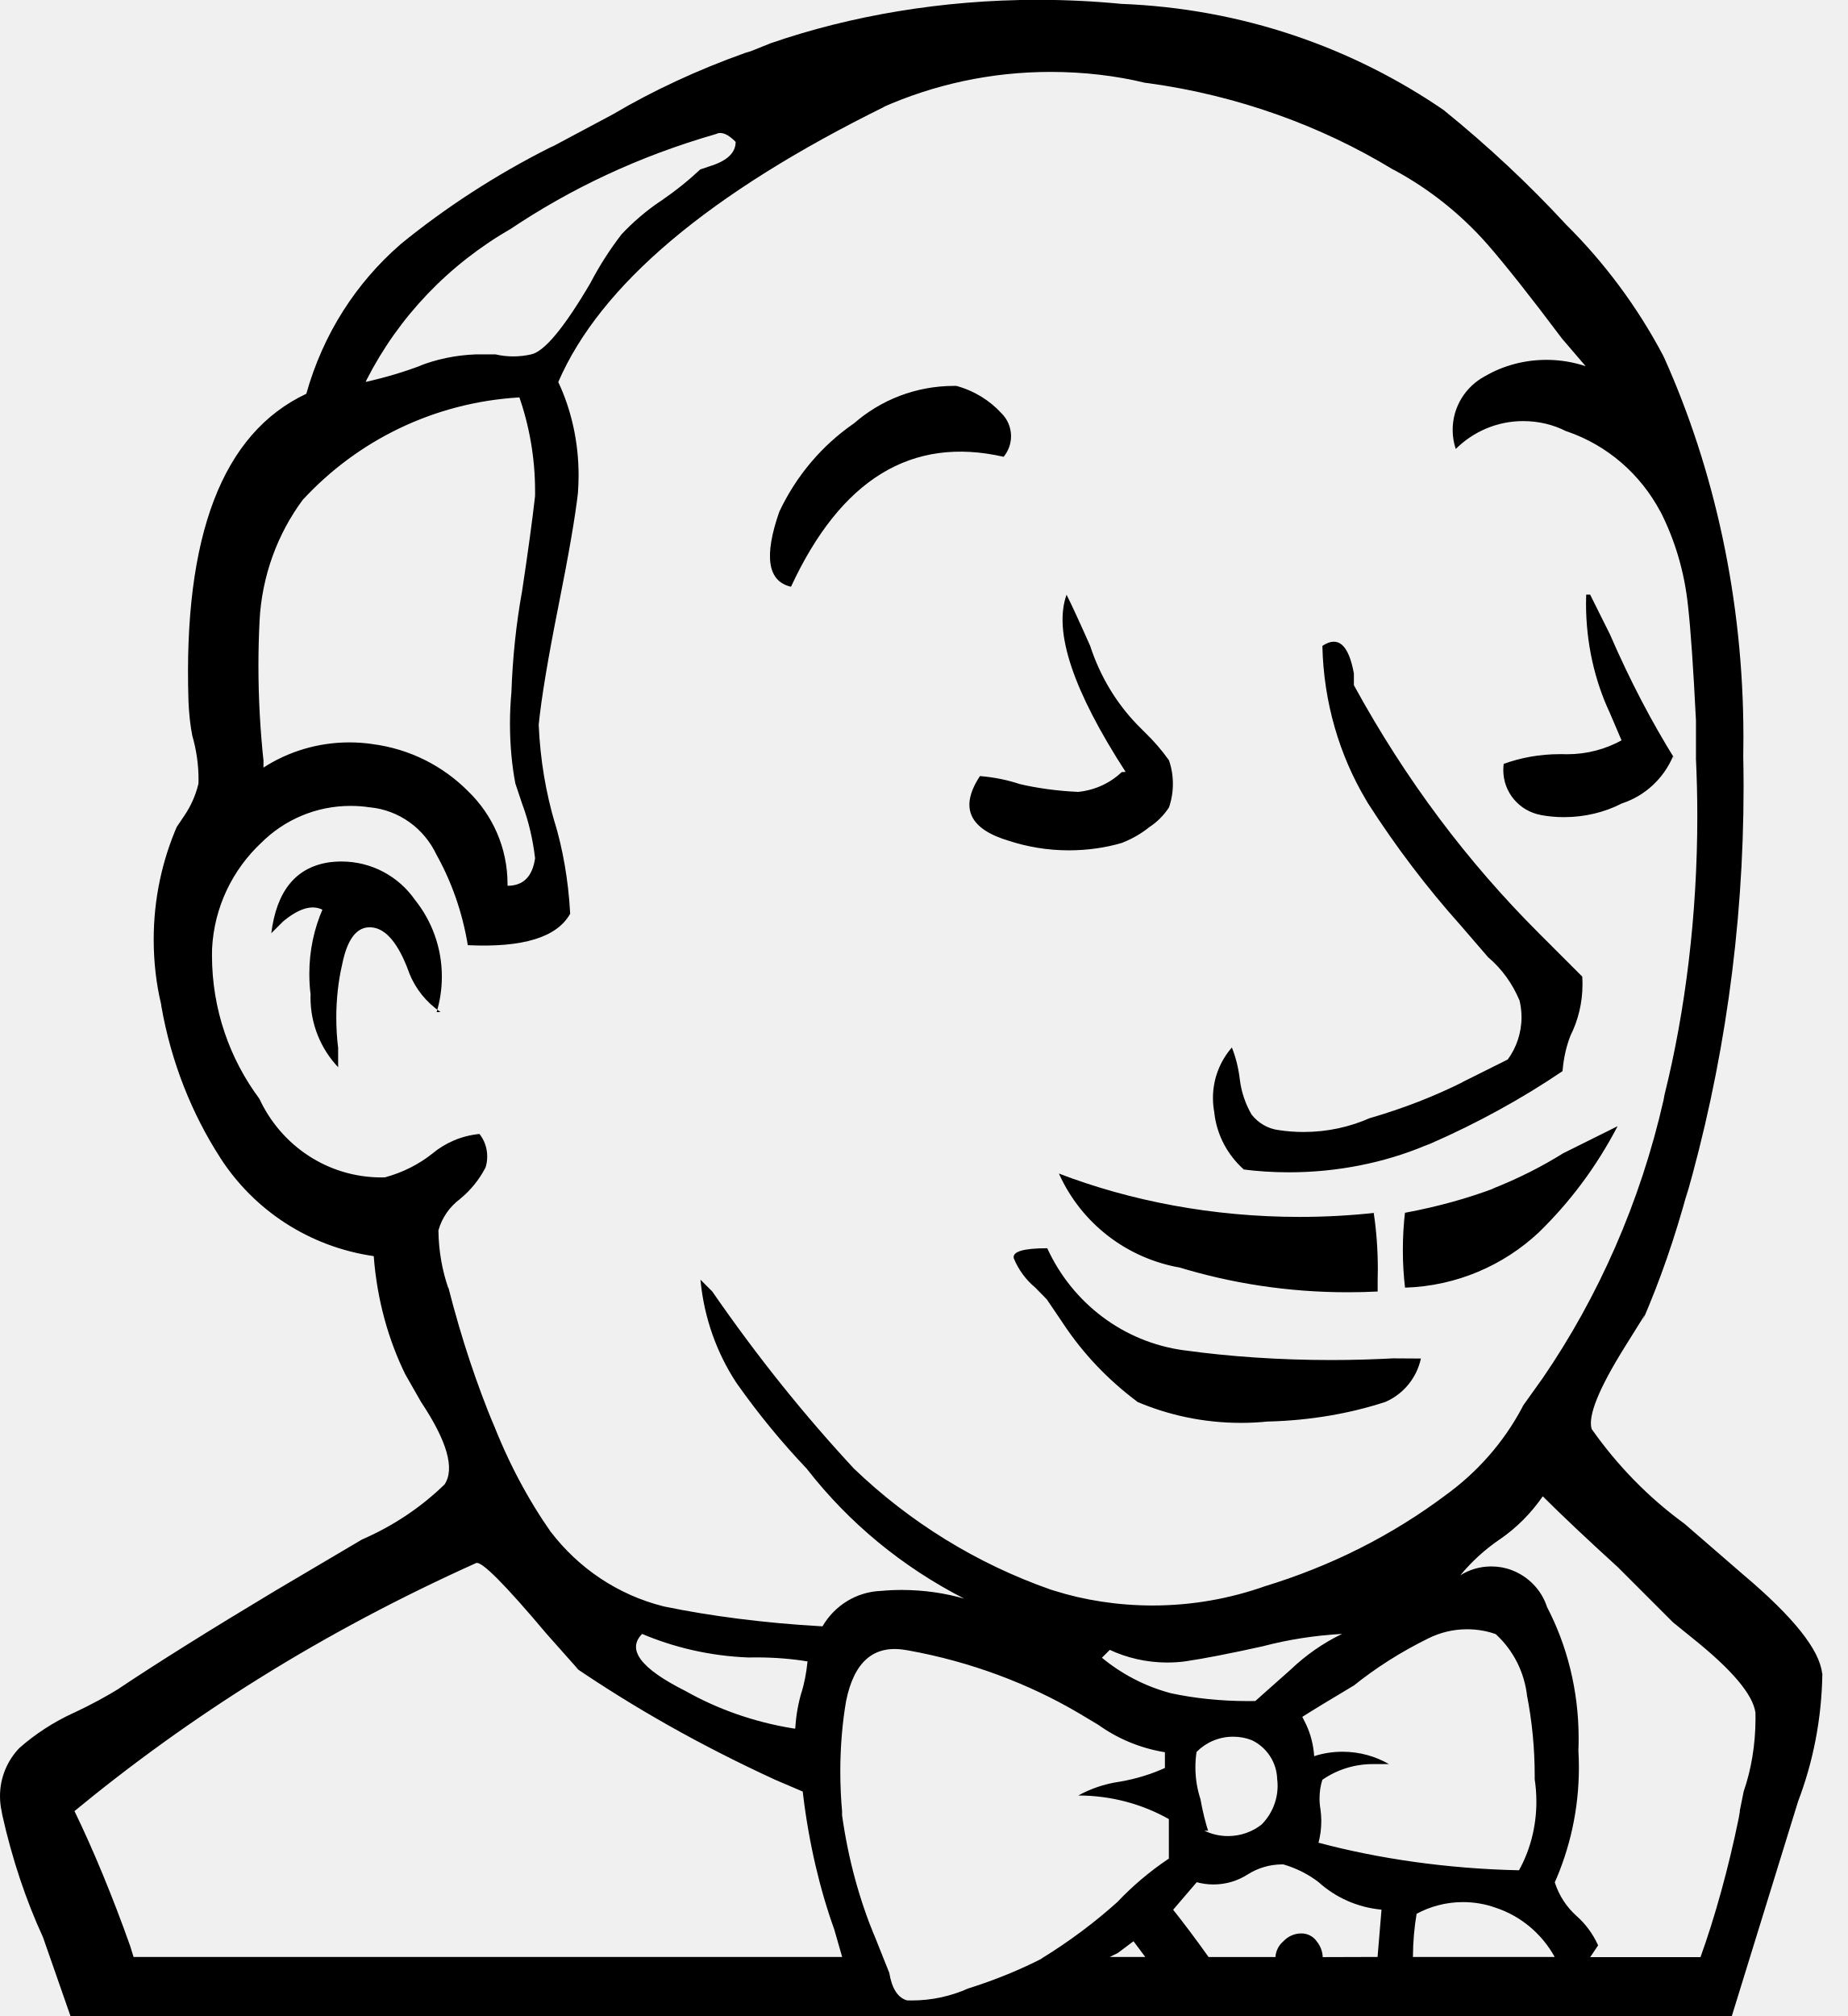
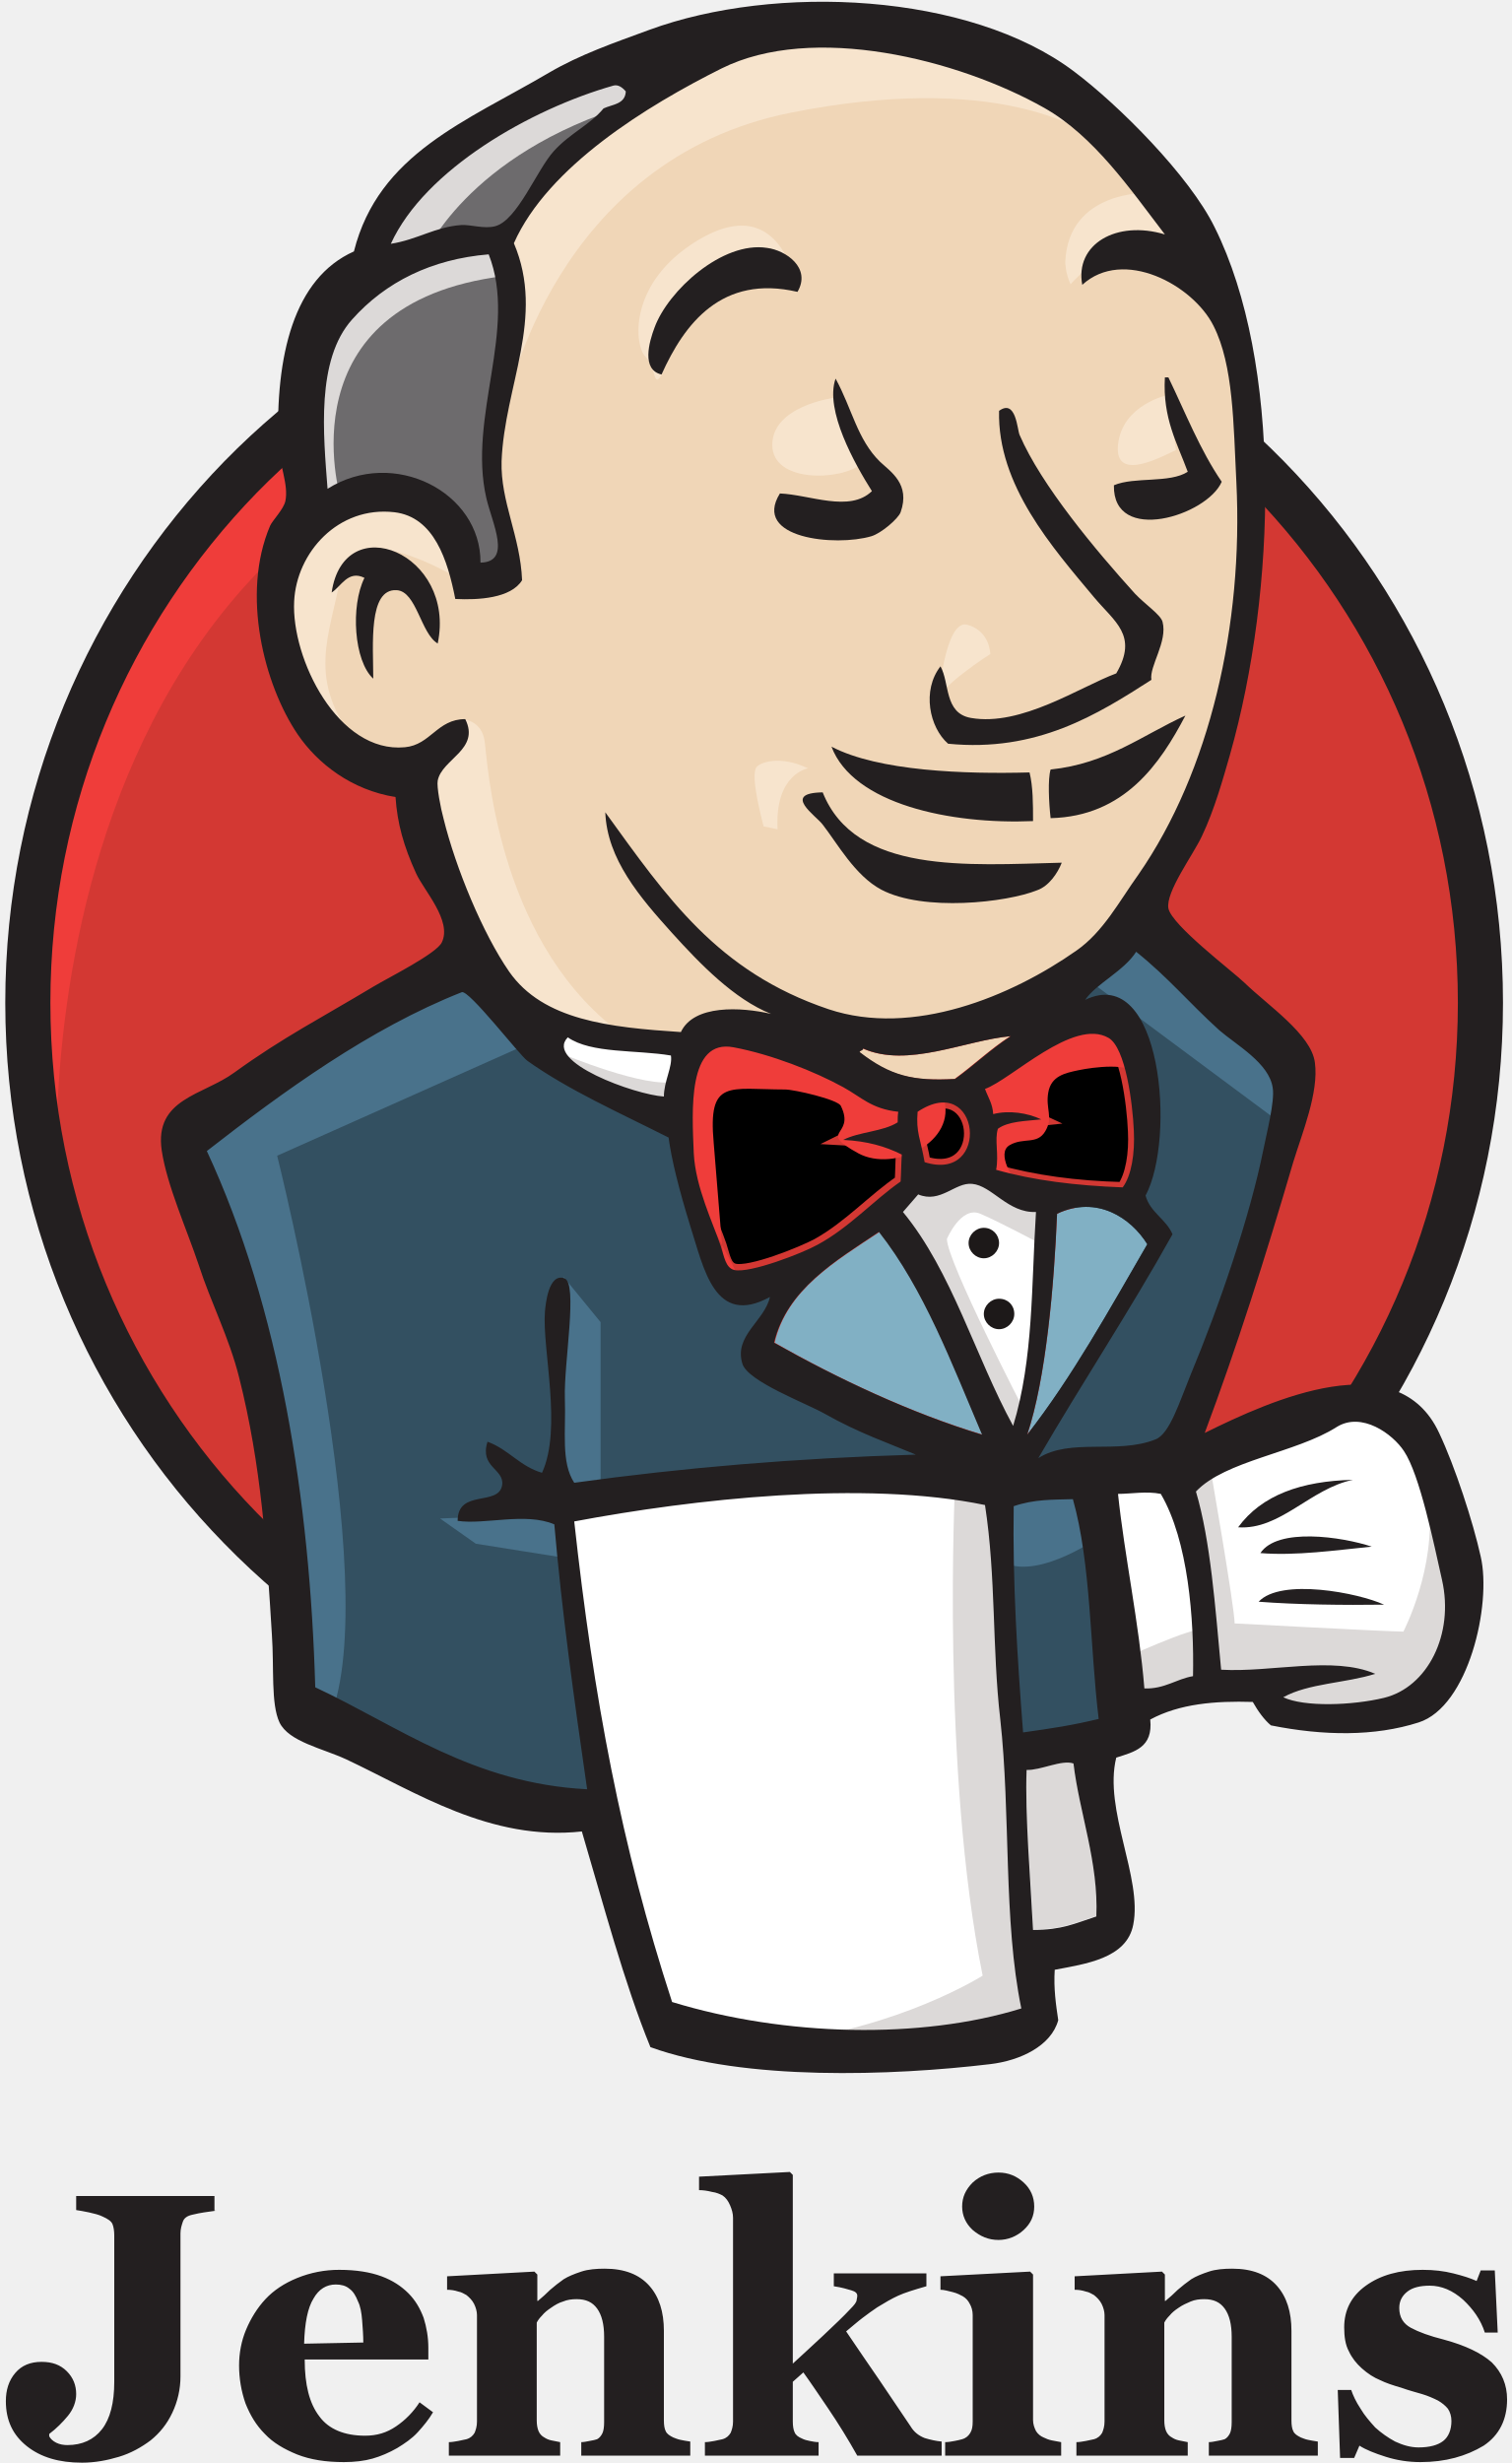
- <svg xmlns="http://www.w3.org/2000/svg" viewBox="0 0 22 24" id="jenkins">
-   <path d="m21.698 19.922c-.008.541-.11 1.055-.292 1.531l.01-.031-.796 2.578h-19.781l-.328-.94c-.198-.428-.367-.929-.483-1.45l-.009-.05c-.012-.053-.019-.115-.019-.178 0-.222.088-.424.231-.573.189-.166.405-.307.64-.415l.016-.007c.208-.098.378-.191.542-.292l-.024.014q.701-.469 1.873-1.172l1.031-.609c.381-.166.707-.387.985-.657l-.001.001q.187-.281-.281-.984l-.187-.328c-.201-.41-.335-.888-.374-1.393l-.001-.013c-.771-.112-1.422-.547-1.822-1.162l-.006-.01c-.338-.523-.584-1.138-.7-1.799l-.004-.03c-.056-.231-.088-.496-.088-.768 0-.485.101-.945.284-1.363l-.009.022.094-.14c.072-.107.129-.232.162-.367l.002-.008c0-.014.001-.031.001-.048 0-.183-.027-.361-.076-.528l.003.013c-.025-.124-.041-.269-.047-.417v-.005q-.094-2.953 1.403-3.656c.201-.715.594-1.321 1.12-1.778l.004-.004c.532-.434 1.132-.824 1.771-1.146l.056-.026.703-.375c.466-.276 1.008-.529 1.574-.73l.066-.02.234-.094c.95-.328 2.044-.517 3.183-.517.348 0 .693.018 1.032.052l-.043-.004c1.442.055 2.765.52 3.868 1.282l-.024-.016c.529.429 1.004.874 1.445 1.35l.008.009c.46.456.85.98 1.155 1.556l.017.035c.596 1.328.942 2.879.942 4.511 0 .078-.001.157-.002.235v-.012c.002.11.004.24.004.37 0 1.704-.241 3.352-.691 4.912l.031-.125c-.16.593-.336 1.092-.544 1.574l.028-.074-.234.375q-.469.75-.399.984c.308.437.672.809 1.088 1.115l.013.009.703.609q.893.753.94 1.175zm-13.171-18.327c-.927.267-1.737.652-2.468 1.144l.031-.02c-.748.429-1.343 1.053-1.725 1.803l-.011.025c.25-.057.462-.121.667-.199l-.034.011c.201-.08.433-.131.676-.14h.004.234c.063.015.136.024.211.024s.147-.009.217-.025l-.006.001q.234-.047.703-.843c.117-.224.242-.415.381-.595l-.007.009c.139-.148.292-.279.459-.392l.01-.006c.175-.12.328-.243.471-.377l-.002.002.14-.047q.281-.094.281-.281-.139-.141-.232-.094zm-4.922 4.355c-.299.403-.488.904-.515 1.447v.006c-.008.156-.013.338-.013.522 0 .394.022.783.064 1.166l-.004-.047v.094c.29-.188.644-.3 1.024-.3.093 0 .185.007.275.02l-.01-.001c.453.057.849.262 1.148.563.289.279.469.671.469 1.104v.022-.001q.281 0 .328-.328c-.027-.227-.076-.433-.147-.629l.006.02-.094-.281c-.041-.214-.064-.46-.064-.711 0-.129.006-.257.018-.384l-.001.016c.014-.417.056-.813.125-1.2l-.007.051q.117-.773.164-1.196c0-.016 0-.036 0-.055 0-.4-.069-.784-.195-1.141l.007.024c-1.023.061-1.929.517-2.576 1.217l-.002.003zm1.734 9.379c.16.623.336 1.146.545 1.651l-.03-.081c.196.51.432.951.716 1.356l-.013-.02c.332.435.8.751 1.339.887l.017.004c.542.112 1.188.196 1.845.233l.035.002c.144-.247.403-.412.702-.422h.001c.072-.007.155-.011.24-.011.265 0 .522.038.764.109l-.019-.005c-.748-.384-1.373-.905-1.866-1.535l-.009-.012c-.296-.311-.573-.648-.825-1.004l-.019-.028c-.226-.346-.378-.761-.421-1.208l-.001-.011.14.14c.544.787 1.098 1.475 1.698 2.121l-.011-.012c.66.634 1.457 1.13 2.341 1.44l.045.014c.35.111.753.176 1.171.176.471 0 .922-.082 1.342-.231l-.028.009c.824-.25 1.541-.618 2.175-1.092l-.018.013c.393-.281.71-.642.932-1.062l.008-.017.234-.328c.66-.963 1.162-2.093 1.438-3.309l.012-.065c.248-.995.39-2.138.39-3.314 0-.236-.006-.47-.017-.703l.001.033v-.469q-.047-.94-.094-1.359c-.043-.417-.159-.798-.336-1.143l.008.018c-.239-.451-.634-.793-1.111-.957l-.014-.004c-.148-.076-.324-.12-.51-.12-.313 0-.597.127-.803.332-.023-.068-.037-.146-.037-.227 0-.277.156-.517.384-.639l.004-.002c.209-.122.461-.193.729-.193.167 0 .328.028.477.079l-.01-.003-.281-.328q-.563-.75-.89-1.125c-.315-.357-.687-.654-1.104-.88l-.021-.01c-.848-.516-1.846-.881-2.913-1.027l-.04-.005c-.337-.082-.724-.129-1.122-.129-.713 0-1.391.151-2.003.423l.032-.012q-3.141 1.547-3.891 3.281c.153.325.242.707.242 1.109 0 .072-.003.143-.008.213l.001-.009q-.047.422-.234 1.359t-.234 1.408c.018.416.085.809.196 1.183l-.009-.035c.099.325.166.701.187 1.089l.001.012q-.234.422-1.219.375c-.067-.404-.198-.767-.383-1.095l.009.016c-.147-.31-.442-.528-.792-.562h-.004c-.068-.011-.146-.017-.226-.017-.415 0-.791.168-1.063.439-.341.319-.561.765-.586 1.261v.004c-.001.023-.001.05-.001.077 0 .642.212 1.235.569 1.712l-.005-.007c.258.557.812.937 1.455.937.014 0 .029 0 .043-.001h-.002c.216-.059.404-.156.566-.284l-.003.002c.153-.128.346-.213.558-.234h.004c.058.073.092.166.092.268 0 .047-.007.092-.021.134l.001-.003c-.077.148-.18.273-.302.373l-.002.002c-.123.092-.214.221-.256.37l-.001.005c.003.244.045.478.121.696l-.005-.015zm10.406 5.858c-.022.067-.034.143-.034.223 0 .045.004.09.012.133l-.001-.005c.006.042.01.091.01.141 0 .091-.012.18-.035.265l.002-.007c.711.19 1.53.309 2.375.328h.012c.131-.236.207-.517.207-.817 0-.092-.007-.183-.021-.271l.001.01c0-.014 0-.03 0-.046 0-.331-.032-.655-.094-.969l.005.032c-.031-.298-.168-.56-.374-.749l-.001-.001c-.102-.037-.219-.058-.342-.058-.165 0-.321.039-.46.108l.006-.003c-.339.167-.631.354-.9.57l.009-.007q-.471.281-.616.375l.047.094c.051.11.085.237.094.371v.003c.101-.034.218-.053.339-.053.203 0 .393.055.557.15l-.005-.003h-.187c-.002 0-.003 0-.005 0-.225 0-.434.07-.606.19l.003-.002zm-.795-.94.422-.375c.174-.166.375-.307.595-.415l.014-.006c-.334.019-.647.069-.948.148l.033-.007q-.633.14-.961.187c-.062.008-.134.013-.207.013-.248 0-.484-.056-.694-.155l.01.004-.094.094c.23.19.504.336.805.418l.015.004c.276.06.592.094.917.094.032 0 .064 0 .096-.001h-.005zm-.563 1.547h-.047c.082.04.179.064.281.064.151 0 .29-.051.4-.137l-.001.001c.118-.119.192-.283.192-.464 0-.026-.002-.052-.005-.077v.003c-.005-.206-.126-.383-.301-.467l-.003-.001c-.065-.026-.141-.041-.221-.041-.17 0-.324.069-.435.181-.009.055-.014.119-.014.183 0 .136.022.266.063.388l-.003-.009c.027.15.059.278.099.403l-.006-.023zm-4.918-1.219c.009-.154.035-.298.076-.435l-.003.014c.033-.108.059-.236.072-.367l.001-.008c-.183-.031-.394-.048-.61-.048-.033 0-.066 0-.098.001h.005c-.461-.018-.893-.12-1.289-.29l.023.009q-.281.281.516.68c.376.213.814.37 1.28.445l.022.003zm-7.879 2.722h8.437l-.094-.328c-.171-.474-.302-1.029-.371-1.604l-.004-.037-.328-.14c-.905-.417-1.674-.855-2.401-1.349l.057.037-.375-.422q-.75-.891-.843-.846c-1.826.822-3.399 1.81-4.816 2.981l.035-.028c.218.448.456 1.021.664 1.609l.039.127zm11.624 0h.422l-.14-.187-.187.14zm.703-1.172v-.469c-.311-.176-.682-.281-1.078-.281.142-.079.308-.137.484-.163l.008-.001c.202-.035.383-.092.553-.17l-.014.006v-.187c-.303-.05-.571-.166-.801-.332l.005.004-.234-.14c-.595-.35-1.288-.611-2.025-.744l-.038-.006q-.562-.093-.703.609c-.044.252-.069.543-.069.839 0 .167.008.332.023.494l-.002-.021v.047c.074.525.205.999.389 1.446l-.014-.039.187.469q.047.281.211.328c.017.001.037.001.057.001.241 0 .47-.052.677-.145l-.01.004c.338-.107.626-.226.9-.367l-.032.015c.345-.212.643-.436.92-.685l-.006.005c.181-.191.382-.361.6-.508l.013-.008zm2.485 1.172.047-.563c-.291-.027-.55-.147-.751-.329l.001.001c-.12-.092-.26-.164-.413-.209l-.009-.002c-.002 0-.005 0-.007 0-.153 0-.295.044-.415.12l.003-.002c-.116.076-.258.121-.41.121-.071 0-.139-.01-.204-.028l.005.001-.281.328q.187.234.422.563h.796c.005-.075.04-.141.094-.187.053-.057.128-.093.211-.094h.005c.075 0 .141.037.181.093v.001c.042.051.069.116.072.187v.001zm.422 0h1.687c-.153-.275-.399-.483-.694-.583l-.009-.003c-.116-.042-.249-.067-.389-.067-.202 0-.392.052-.558.142l.006-.003c-.027.154-.043.332-.044.513v.001zm3.89-1.736.047-.234c.09-.26.141-.559.141-.871 0-.024 0-.049-.001-.073v.004q-.047-.324-.75-.886l-.231-.187-.656-.656q-.566-.516-.895-.845c-.141.204-.312.375-.509.511l-.007.004c-.177.122-.33.262-.462.421l-.003.004c.105-.066.232-.105.368-.105.086 0 .168.015.243.044l-.005-.002c.201.075.356.234.423.433l.001.005c.238.455.378.993.378 1.564 0 .051-.001.103-.003.153v-.007c.004.061.006.132.006.204 0 .495-.106.964-.296 1.388l.009-.021c.051.159.14.293.257.398l.001.001c.108.096.195.213.255.345l.003.006-.094.14h1.313c.17-.471.332-1.053.454-1.649l.015-.086zm-11.437-15.466c.204-.432.507-.788.882-1.049l.009-.006c.317-.277.735-.446 1.192-.446h.028-.001c.215.059.398.174.538.327l.001.001c.069.069.112.165.112.271 0 .094-.034.179-.089.246v-.001q-1.64-.375-2.531 1.547-.417-.095-.14-.891zm8.624 3c.2-.074.431-.117.672-.117h.033-.002c.017.001.036.001.056.001.237 0 .46-.061.654-.169l-.007.004-.14-.328c-.179-.381-.283-.828-.283-1.3 0-.037.001-.075.002-.112v.005h.047l.234.469c.247.569.499 1.046.782 1.502l-.028-.049c-.113.267-.332.47-.602.561l-.007.002c-.201.104-.439.164-.691.164-.096 0-.189-.009-.28-.026l.009.001c-.258-.046-.451-.268-.451-.535 0-.026.002-.052.005-.077v.003zm-4.499.094q-.94-1.453-.703-2.109.094.187.281.609c.12.367.313.682.563.941l-.001-.001.094.094c.102.099.195.206.277.321l.005.007c.03.084.047.181.047.281s-.017.198-.049.287l.002-.006c-.062.094-.14.172-.231.232l-.003.002c-.094.076-.203.139-.32.185l-.008.003c-.189.056-.406.088-.63.088-.252 0-.495-.041-.722-.116l.016.005q-.723-.211-.352-.773c.172.014.331.047.483.098l-.014-.004c.207.049.448.083.695.094h.008c.201-.021.379-.106.516-.235zm1.265 3.281c.044.109.077.235.093.367l.001.008c.019.158.069.3.143.427l-.003-.005c.078.101.194.171.326.187h.002c.088.014.189.022.293.022.283 0 .551-.06.794-.168l-.012.005c.42-.122.78-.265 1.123-.436l-.038.017.563-.281c.102-.139.164-.315.164-.504 0-.071-.009-.139-.025-.205l.001.006c-.086-.205-.213-.378-.373-.514l-.002-.002-.328-.38c-.398-.445-.77-.934-1.101-1.451l-.027-.046c-.311-.524-.501-1.152-.516-1.824v-.004q.281-.187.375.328v.14c.618 1.13 1.351 2.102 2.203 2.953l.516.516c.002.027.003.06.003.092 0 .223-.053.433-.147.619l.004-.008c-.049.124-.082.267-.094.417v.005c-.471.32-1.01.618-1.576.865l-.065.025c-.479.199-1.034.315-1.617.315-.19 0-.377-.012-.56-.036l.022.002c-.192-.171-.321-.408-.351-.675v-.005c-.01-.051-.016-.11-.016-.171 0-.231.086-.442.227-.603l-.001.001zm-9.422-.422c-.168-.115-.297-.274-.372-.462l-.002-.007q-.187-.516-.446-.539t-.352.446c-.044.189-.069.406-.069.629 0 .125.008.249.023.37l-.001-.014v.234c-.204-.216-.329-.509-.329-.83 0-.013 0-.027.001-.04v.002c-.01-.074-.015-.159-.015-.245 0-.276.057-.538.161-.775l-.005.013q-.187-.094-.469.14l-.14.14q.094-.75.68-.843c.047-.007.101-.011.156-.011.361 0 .68.179.873.454l.002.003c.199.248.32.566.32.913 0 .151-.023.296-.065.433l.003-.01zm14.015 1.359c-.255.488-.569.905-.939 1.265l-.001.001c-.417.39-.974.636-1.587.656h-.004c-.016-.134-.026-.288-.026-.445s.009-.312.027-.464l-.002.018c.396-.074.742-.171 1.075-.296l-.044.014c.325-.128.603-.27.865-.434l-.021.012zm-6.654.563c.851.327 1.835.517 2.864.517.312 0 .62-.017.923-.051l-.037.003c.031.201.049.433.049.67 0 .044-.001.088-.002.132v-.006.14c-.107.006-.233.009-.359.009-.707 0-1.388-.106-2.03-.304l.049.013c-.654-.111-1.188-.536-1.45-1.111l-.005-.012zm4.312 2.203c-.051.233-.208.421-.417.514l-.005.002c-.418.138-.9.222-1.4.234h-.006c-.094.01-.204.016-.314.016-.445 0-.869-.092-1.253-.258l.021.008c-.35-.261-.646-.572-.882-.927l-.009-.014-.189-.279-.137-.14c-.112-.093-.199-.211-.255-.346l-.002-.006q-.023-.117.399-.117c.299.652.905 1.117 1.627 1.215l.011.001c.523.073 1.128.115 1.742.115.261 0 .521-.008.778-.022l-.036.002z" />
+ <svg xmlns="http://www.w3.org/2000/svg" width="1535" height="2500" preserveAspectRatio="xMinYMin meet" viewBox="0 0 256 417" id="jenkins">
+   <path fill="#D33833" d="M250.741 169.278c0 69.457-55.07 125.817-123.039 125.817S4.664 238.735 4.664 169.278c0-69.458 55.07-125.818 123.038-125.818 67.97 0 123.04 56.36 123.04 125.818" />
+   <path fill="#EF3D3A" d="M9.724 200.434S.794 69.26 121.749 65.488l-8.434-14.09-65.588 22.028-18.753 21.532-16.372 31.355-9.328 36.515 2.779 24.41" />
+   <path fill="#231F20" d="M43.46 83.448c-21.531 22.127-34.927 52.59-34.927 86.326 0 33.736 13.396 64.198 34.927 86.325 21.631 22.127 51.3 35.721 84.242 35.721 32.943 0 62.611-13.594 84.242-35.72 21.532-22.128 34.927-52.59 34.927-86.326 0-33.737-13.395-64.199-34.927-86.326-21.63-22.028-51.299-35.72-84.242-35.72-32.843 0-62.61 13.593-84.242 35.72zm-5.457 177.91C15.083 237.941.893 205.495.893 169.774c0-35.721 14.19-68.168 37.11-91.684 22.921-23.417 54.673-38.003 89.7-38.003 35.026 0 66.778 14.586 89.699 38.003 22.92 23.417 37.11 55.863 37.11 91.684 0 35.72-14.19 68.167-37.11 91.584-22.921 23.516-54.673 38.003-89.7 38.003-35.026 0-66.778-14.487-89.699-38.003z" />
+   <path fill="#F0D6B7" d="M179.498 169.972l-18.754 2.778-25.302 2.878-16.372.397-15.975-.496-12.205-3.77-10.816-11.71-8.434-23.913-1.885-5.16-11.212-3.77-6.55-10.815-4.663-15.48 5.16-13.593 12.205-4.267 9.823 4.664 4.663 10.32 5.656-.894 1.885-2.381-1.885-10.816-.496-13.594 2.778-18.753-.099-10.716 8.533-13.693 14.983-10.816L136.732 5.16l29.073 4.266 25.302 18.258 11.709 18.753 7.54 13.594 1.886 33.736-5.656 29.073-10.32 25.799-9.723 13.792" />
+   <path fill="#335061" d="M163.622 251.039l-66.977 2.778v11.212l5.656 39.393-2.779 3.274-46.834-15.975-3.274-5.656-4.664-52.986-11.014-31.752-2.381-7.541 37.507-25.798 11.709-4.664 10.319 12.7 8.93 7.939 10.32 3.274 4.663 1.39 5.656 24.409 4.267 5.16 10.815-3.771L128 229.01l40.682 19.25-5.06 2.778" />
+   <path fill="#6D6B6D" d="M52.49 87.516l12.205-4.266 9.823 4.663 4.663 10.32 5.656-.893 1.39-5.656-2.779-10.816 2.778-25.798-2.381-14.09 8.434-9.823 18.257-14.487-5.16-7.045-25.798 12.7-10.815 8.435-6.053 13.097-9.327 12.701-2.778 14.983 1.885 15.975" />
+   <path fill="#DCD9D8" d="M71.74 43.46s7.044-17.364 35.125-25.798c28.08-8.434 1.39-6.053 1.39-6.053L77.791 23.318 66.084 35.026l-5.16 9.327 10.816-.893M57.65 84.242s-9.824-32.844 27.683-37.507l-1.389-5.656-25.798 6.053-7.541 24.41 1.885 15.974 5.16-3.274" />
+   <path fill="#F7E4CD" d="M72.633 127.802l6.151-5.954s2.779.298 3.275 3.572c.496 3.275 1.885 32.844 22.028 48.72 1.885 1.488-14.983-2.382-14.983-2.382L74.12 148.341M158.859 118.871s1.091-14.189 4.961-13.097c3.87 1.091 3.87 4.96 3.87 4.96s-9.327 5.954-8.831 8.137M197.755 66.878s-7.74 1.587-8.434 8.434c-.695 6.846 8.434 1.389 9.823.893M141.098 67.374s-10.32 1.389-10.32 7.938c0 6.548 11.709 6.052 14.983 3.274M77.395 97.836S59.635 87.02 57.75 97.34c-1.885 10.319-6.053 17.76 2.778 28.576l-6.053-1.885-5.655-14.487-1.886-14.09L57.75 84.242l12.204.893 7.045 5.656.397 7.045M85.83 68.267s7.937-41.278 48.223-49.216c33.14-6.549 50.604 1.39 57.153 8.93 0 0-29.569-35.125-57.65-24.409-28.08 10.816-48.719 30.462-48.223 43.064.794 21.63.496 21.63.496 21.63M194.48 32.645s-13.593-.496-14.09 11.708c0 0 0 1.886.894 3.771 0 0 10.815-12.205 17.364-5.656" />
+   <path fill="#F7E4CD" d="M135.045 49.414s-2.381-18.654-18.257-7.839c-10.32 7.045-9.328 16.868-7.541 18.754 1.885 1.885 1.389 5.655 2.778 3.076 1.389-2.58.992-11.014 6.152-13.396 5.06-2.381 13.594-4.96 16.868-.595" />
+   <path fill="#49728B" d="M90.99 176.025L46.932 195.67s18.258 72.633 8.93 95.157l-6.548-2.381-.496-27.684-12.205-52.39-5.16-14.488 45.941-30.958 13.594 13.098M95.454 216.21l6.251 7.641v28.08h-7.441s-.893-19.646-.893-22.027c0-2.382.893-10.816.893-10.816M95.653 256.198l-21.135.893 6.053 4.267 14.982 2.382" />
+   <path fill="#335061" d="M167.79 251.535l17.363-.496 4.267 43.063-17.761 2.382-3.87-44.95" />
+   <path fill="#335061" d="M172.453 251.535l26.195-1.39s10.816-27.187 10.816-28.576c0-1.39 9.327-39.392 9.327-39.392l-21.135-22.028-4.267-3.77-11.212 11.212v43.56l-9.724 40.384" />
+   <path fill="#49728B" d="M184.161 248.26l-16.372 3.275 2.382 13.098c6.052 2.778 16.372-4.664 16.372-4.664M184.657 166.202l32.844 24.409.893-11.213-24.806-22.92-8.93 9.724" />
+   <path fill="#FFF" d="M111.926 343.814l-9.724-39.392-4.862-29.073-.794-21.532 43.956-2.381h27.287l-2.48 49.215 4.266 38.003-.496 7.045-35.622 2.779-21.531-4.664" />
+   <path fill="#DCD9D8" d="M161.736 251.039s-2.381 48.72 4.664 83.448c0 0-14.09 8.93-34.63 11.212l39.393-1.389 4.663-2.778-5.655-76.8-1.489-16.472" />
+   <path fill="#FFF" d="M190.115 290.431l18.257-5.16 34.63-1.885 5.16-15.975-9.328-27.684-10.815-1.389-14.983 4.664-14.289 7.045-7.64-1.39-5.954 2.382" />
+   <path fill="#DCD9D8" d="M189.817 281.005s12.205-5.656 14.09-5.16l-5.16-25.798 6.053-2.382s4.267 24.41 4.267 27.188c0 0 26.195 1.389 28.576 1.389 0 0 5.656-10.816 4.267-22.028l5.16 14.983.496 8.434-7.541 11.212-8.434 1.886-14.09-.496-4.664-6.053-16.372 2.381-5.16 1.886" />
+   <path fill="#FFF" d="M171.361 247.764l-10.32-26.195-10.815-15.48s2.382-6.548 5.656-6.548h10.816l10.32 3.77-.894 17.365-4.763 27.088" />
+   <path fill="#DCD9D8" d="M173.445 238.834s-13.098-25.302-13.098-29.073c0 0 2.382-5.656 5.656-4.266 3.275 1.389 10.32 5.16 10.32 5.16v-8.931l-15.976-3.274-10.815 1.389 18.257 43.262 3.77.496" />
+   <path fill="#FFF" d="M116.093 177.017l-12.998-1.39-12.205-3.77v4.267l5.953 6.549 18.754 8.434" />
+   <path fill="#DCD9D8" d="M95.157 178.406s14.486 6.053 19.25 4.664l.495 5.656-13.097-2.779-7.938-5.656 1.29-1.885" />
+   <path fill="#D33833" d="M190.115 201.129c-7.938-.199-15.182-1.191-21.433-2.977.397-2.58-.397-5.06.298-6.946 1.786-1.29 4.663-1.29 7.342-1.587-2.282-1.092-5.556-1.588-8.136-.893-.1-1.786-.893-2.878-1.39-4.267 4.466-1.588 14.984-12.006 20.937-8.633 2.878 1.687 4.069 11.014 4.267 15.678.198 3.77-.397 7.541-1.885 9.625" />
+   <path stroke="#D33833" stroke-width="2" d="M190.115 201.129c-7.938-.199-15.182-1.191-21.433-2.977.397-2.58-.397-5.06.298-6.946 1.786-1.29 4.663-1.29 7.342-1.587-2.282-1.092-5.556-1.588-8.136-.893-.1-1.786-.893-2.878-1.39-4.267 4.466-1.588 14.984-12.006 20.937-8.633 2.878 1.687 4.069 11.014 4.267 15.678.198 3.77-.397 7.541-1.885 9.625z" />
+   <path fill="#D33833" d="M152.112 188.13c0 .596 0 1.19-.1 1.786-2.48 1.588-6.45 1.588-9.228 2.977 3.97.198 7.145 1.19 9.923 2.48-.1 1.489-.1 3.077-.198 4.565-4.565 3.076-8.732 7.74-14.09 10.716-2.58 1.39-11.411 4.962-14.09 4.267-1.489-.397-1.687-2.282-2.282-4.068-1.29-3.77-4.267-9.923-4.565-15.678-.298-7.243-1.091-19.448 6.747-17.96 6.35 1.191 13.693 4.069 18.555 6.748 3.076 1.786 4.763 3.77 9.328 4.167" />
+   <path stroke="#D33833" stroke-width="2" d="M152.112 188.13c0 .596 0 1.19-.1 1.786-2.48 1.588-6.45 1.588-9.228 2.977 3.97.198 7.145 1.19 9.923 2.48-.1 1.489-.1 3.077-.198 4.565-4.565 3.076-8.732 7.74-14.09 10.716-2.58 1.39-11.411 4.962-14.09 4.267-1.489-.397-1.687-2.282-2.282-4.068-1.29-3.77-4.267-9.923-4.565-15.678-.298-7.243-1.091-19.448 6.747-17.96 6.35 1.191 13.693 4.069 18.555 6.748 3.076 1.786 4.763 3.77 9.328 4.167z" />
+   <path fill="#D33833" d="M156.577 196.763c-.695-3.97-1.489-5.06-1.191-8.534 10.617-7.045 12.502 12.106 1.19 8.534" />
+   <path stroke="#D33833" stroke-width="2" d="M156.577 196.763c-.695-3.97-1.489-5.06-1.191-8.534 10.617-7.045 12.502 12.106 1.19 8.534z" />
+   <path fill="#EF3D3A" d="M171.857 199.938s-3.274-4.664-.893-6.053c2.382-1.389 4.664 0 6.053-2.381 1.39-2.382 0-3.77.496-6.549.496-2.778 2.778-3.274 5.16-3.77 2.381-.497 8.93-1.39 9.823.893l-2.778-8.435-5.656-1.885-17.761 10.32-.893 5.16v10.319M122.642 215.417c-.595-7.343-1.19-14.586-1.786-21.929-.992-10.914 2.58-9.03 12.105-9.03 1.489 0 8.93 1.688 9.427 2.78 2.58 5.258-4.267 4.067 2.976 8.036 6.053 3.275 16.869-1.984 14.388-9.426-1.39-1.687-7.144-.496-9.228-1.588l-11.014-5.655c-4.663-2.382-15.38-5.954-20.341-2.58-12.602 8.533.794 29.966 5.259 38.896" />
+   <path fill="#231F20" d="M135.045 49.414c-12.8-2.977-19.15 5.358-23.02 13.99-3.473-.793-2.084-5.556-1.19-7.937 2.281-6.251 11.51-14.686 19.05-13.495 3.175.397 7.541 3.374 5.16 7.442M197.259 63.9h.595c2.878 5.954 5.358 12.305 9.03 17.663-2.48 5.755-18.456 10.716-18.258.595 3.473-1.488 9.427-.298 12.503-2.282-1.786-4.862-4.267-9.03-3.87-15.975M141.495 64.1c2.778 5.06 3.67 10.319 7.54 14.09 1.787 1.686 5.16 3.77 3.474 8.532-.397 1.092-3.275 3.573-4.962 4.069-6.052 1.786-20.242.397-15.479-7.244 5.06.199 11.808 3.275 15.579-.397-2.878-4.564-8.038-13.693-6.152-19.05M194.977 115.1c-9.129 5.855-19.35 12.305-34.431 10.816-3.175-2.778-4.465-9.03-1.29-13.097 1.587 2.778.595 7.938 5.16 8.731 8.533 1.489 18.455-5.259 24.607-7.54 3.77-6.45-.297-8.732-3.77-12.9-7.045-8.434-16.372-18.952-16.075-31.553 2.878-2.084 3.076 3.175 3.473 4.068 3.671 8.533 12.9 19.547 19.547 26.89 1.687 1.786 4.366 3.572 4.664 4.763.893 3.373-2.282 7.54-1.885 9.823M74.12 108.949c-2.877-1.687-3.571-8.831-6.945-9.03-4.862-.297-3.969 9.328-3.969 14.983-3.274-2.976-3.87-12.304-1.488-17.066-2.778-1.39-3.97 1.488-5.557 2.48 2.084-14.387 21.135-6.648 17.96 8.633M200.732 121.153c-4.267 8.137-10.32 17.067-22.822 17.365-.298-2.58-.496-6.648 0-8.236 9.625-.992 15.578-5.854 22.822-9.129M140.8 126.412c7.938 4.168 22.623 4.664 33.538 4.366.595 2.382.595 5.358.595 8.236-13.99.595-30.462-2.878-34.133-12.602M139.312 134.152c5.556 13.891 24.508 12.304 40.483 11.907-.694 1.786-2.183 3.969-4.167 4.663-5.16 2.084-19.25 3.672-26.394-.099-4.465-2.381-7.442-7.839-9.922-11.014-1.092-1.488-7.045-5.358 0-5.457" />
+   <path fill="#81B0C4" d="M194.282 210.654c-6.45 11.113-12.7 22.524-20.34 32.248 3.174-9.426 4.563-25.302 5.06-37.407 6.747-3.176 12.502.694 15.28 5.16" />
+   <path fill="#231F20" d="M229.11 250.543c-7.243 1.488-12.304 8.533-19.448 8.037 3.969-5.458 10.716-7.839 19.448-8.037M232.285 261.854c-5.953.596-12.899 1.588-18.852 1.092 2.877-4.366 13.792-2.779 18.852-1.092M234.369 271.678c-6.648.099-14.884 0-21.234-.497 3.77-4.068 16.967-1.488 21.234.497" />
+   <path fill="#DCD9D8" d="M181.78 298.468c.992 8.335 4.267 16.77 3.87 25.898-3.672 1.19-5.755 2.282-10.717 2.282-.297-7.74-1.389-19.646-1.091-27.088 2.381.198 5.953-1.687 7.938-1.092" />
+   <path fill="#F0D6B7" d="M171.064 175.43c-3.374 2.182-6.152 4.861-9.427 7.243-7.144.397-11.014-.496-16.173-4.564.099-.298.595-.199.595-.596 7.64 3.374 17.364-1.389 25.005-2.084" />
+   <path fill="#81B0C4" d="M131.175 227.324c2.084-9.03 10.32-13.792 17.761-18.753 7.64 9.724 12.304 22.226 17.464 34.331-12.205-3.671-24.608-9.525-35.225-15.578" />
+   <path fill="#231F20" d="M173.842 299.659c-.298 7.442.694 19.25 1.091 27.088 4.962 0 7.045-1.091 10.717-2.282.397-9.129-2.878-17.563-3.87-25.898-1.985-.694-5.557 1.191-7.938 1.092zM97.24 257.588c3.275 29.866 7.938 54.87 16.57 81.364 19.151 5.854 42.171 6.35 59.139 1.091-3.076-14.883-1.786-33.041-3.572-49.017-1.39-12.006-.695-24.012-2.58-36.217-20.54-4.266-49.513-.992-69.557 2.779zm74.419-2.58c-.199 12.8.595 25.5 1.588 38.3 4.96-.694 8.235-1.19 12.8-2.282-1.489-12.304-1.29-26.294-4.366-37.209-3.473.1-6.55 0-10.022 1.19zm24.905-2.084c-2.381-.496-5.06 0-7.243 0 1.091 10.419 3.572 21.929 4.465 32.943 3.473.099 5.358-1.588 8.236-2.084.198-9.625-.794-22.921-5.458-30.859zm37.805 34.53c7.343-1.786 11.907-10.716 9.823-19.944-1.389-6.152-3.77-17.86-6.45-21.83-1.885-2.877-7.144-6.747-11.41-4.068-6.847 4.366-18.853 5.656-23.814 10.915 2.48 8.335 3.274 19.647 4.266 30.164 8.534.497 18.952-2.38 26.097.695-4.962 1.588-11.312 1.588-15.579 3.969 3.572 1.687 11.709 1.39 17.067.1zm-68.068-44.552c-5.16-12.105-9.823-24.607-17.464-34.331-7.442 4.96-15.578 9.724-17.761 18.753 10.716 6.053 23.12 11.907 35.225 15.578zm12.7-37.407c-.496 12.105-1.885 27.981-5.06 37.407 7.64-9.823 13.892-21.135 20.341-32.248-2.778-4.465-8.533-8.335-15.28-5.16zm-14.387-5.06c-2.878-.299-5.358 3.373-9.129 1.785-.893.992-1.687 1.985-2.58 2.977 8.335 10.12 12.205 24.41 18.655 36.217 3.473-11.41 3.076-23.814 3.87-36.217-4.763.198-7.442-4.465-10.816-4.763zm-9.228-12.206c-.298 3.473.496 4.565 1.19 8.534 11.312 3.572 9.427-15.579-1.19-8.534zm-12.602-4.167c-4.862-2.68-12.204-5.557-18.555-6.747-7.838-1.489-7.045 10.716-6.747 17.96.298 5.754 3.275 11.807 4.565 15.677.595 1.786.793 3.671 2.282 4.068 2.679.596 11.609-2.877 14.09-4.267 5.358-2.877 9.525-7.54 14.09-10.716.099-1.488.099-3.076.198-4.564-2.778-1.39-5.854-2.282-9.923-2.48 2.68-1.39 6.748-1.39 9.228-2.977 0-.596 0-1.191.1-1.787-4.565-.496-6.252-2.48-9.328-4.167zm-46.635-8.434c-4.068 4.167 11.41 9.724 16.273 10.022 0-2.58 1.488-5.06 1.19-6.946-5.854-.992-13.494-.298-17.463-3.076zm50.01 1.885c0 .397-.497.298-.596.596 5.259 4.068 9.128 4.96 16.173 4.564 3.176-2.282 6.053-5.06 9.427-7.244-7.74.695-17.464 5.458-25.005 2.084zM192 191.405c-.198-4.565-1.39-13.991-4.267-15.678-5.953-3.473-16.471 7.045-20.936 8.633.496 1.389 1.29 2.48 1.389 4.266 2.68-.694 5.854-.198 8.136.893-2.679.298-5.556.298-7.342 1.588-.596 1.885.198 4.366-.298 6.946 6.251 1.786 13.495 2.679 21.433 2.976 1.488-1.984 2.083-5.755 1.885-9.624zM89.302 179.597c-1.29-.893-9.922-12.106-11.113-11.61-15.578 6.153-30.164 16.77-43.163 26.89 12.403 26.692 17.464 59.337 18.357 90.791 14.19 6.648 26.691 16.273 46.04 17.265-2.282-15.776-4.266-29.966-5.556-44.85-4.862-2.083-11.808.1-16.372-.595 0-5.457 6.945-2.381 7.54-6.052.398-2.779-3.87-2.977-2.48-7.343 3.572 1.29 5.457 4.167 9.228 5.259 3.473-7.541 0-20.936.496-27.287.1-1.19.595-6.549 3.274-5.656 2.382.794-.099 14.388.1 20.341.198 5.557-.695 10.816 1.587 14.289 18.655-2.58 37.607-4.168 57.848-4.763-4.465-1.885-9.724-3.671-15.479-6.946-3.175-1.786-12.998-5.457-13.891-8.434-1.489-4.763 3.77-7.243 4.663-11.312-9.426 5.16-11.212-4.96-13.494-12.006-1.985-6.45-3.175-11.311-3.671-14.983-8.236-4.167-16.968-8.037-23.914-12.998zm94.462-10.32c12.999-6.25 15.38 23.517 10.22 33.142.794 2.877 3.473 3.969 4.565 6.548-7.244 12.999-15.28 25.104-22.723 37.904 5.458-3.473 13.396-.595 19.845-3.175 2.382-.893 4.069-6.35 5.855-10.716 4.96-11.907 10.12-26.99 12.403-38.3.496-2.58 1.984-8.237 1.587-10.519-.595-4.167-6.152-7.243-9.03-9.724-5.258-4.763-8.533-8.83-14.09-13.296-2.083 3.275-6.846 5.457-8.632 8.137zm-124.13-115.2c-6.152 6.847-4.862 19.548-4.167 28.676 11.212-7.044 25.997.596 25.897 12.503 5.358-.1 1.985-6.648.993-10.915-3.176-13.792 5.358-28.676.396-41.277-9.624.793-17.463 4.663-23.119 11.014zm44.254-39.59c-13.99 3.969-31.95 14.189-37.705 26.79 4.465-.694 7.541-2.877 11.907-3.175 1.687-.099 3.87.695 5.755.199 3.77-.992 7.045-9.526 9.922-12.701 2.779-3.076 6.152-4.465 8.435-7.243 1.488-.695 3.67-.695 3.77-2.878-.595-.695-1.29-1.19-2.084-.992zm72.93 3.77c-14.585-8.235-39.193-14.387-54.672-6.648-12.503 6.251-29.37 16.57-35.126 29.57 5.358 12.6-1.587 24.11-2.084 36.91-.198 6.847 3.176 12.702 3.473 20.144-1.885 3.076-7.442 3.373-11.311 3.175-1.29-6.55-3.572-13.892-10.32-14.686-9.525-1.091-16.57 6.847-16.967 15.083-.496 9.724 7.442 25.798 18.753 24.707 4.366-.397 5.458-4.763 10.22-4.763 2.58 5.16-3.968 6.747-4.663 10.418-.199.993.496 4.664.992 6.45 2.084 8.434 6.648 19.448 11.113 25.898 5.755 8.235 16.968 9.426 29.073 10.22 2.183-4.664 10.121-4.267 15.28-3.076-6.25-2.48-12.005-8.434-16.768-13.693-5.458-6.053-11.014-12.502-11.312-20.44 10.419 14.387 18.952 26.989 37.805 33.34 14.288 4.762 30.958-2.184 41.972-9.923 4.564-3.176 7.243-8.335 10.518-12.9 12.105-17.463 17.761-42.27 16.57-66.381-.496-9.922-.496-19.845-3.87-26.493-3.472-6.946-15.28-13.296-22.226-6.946-1.29-6.846 5.755-11.014 13.99-8.533-5.853-7.64-12.005-16.67-20.44-21.433zm27.188 224.348c11.411-5.656 32.645-15.182 39.69 0 2.68 5.655 5.755 15.082 7.045 20.936 1.885 8.137-2.084 25.402-10.518 28.08-7.442 2.382-16.074 2.283-25.004.497-1.092-.893-2.183-2.382-3.076-3.97-6.35-.198-12.403.299-17.365 2.978.496 4.762-2.679 5.457-5.755 6.45-2.183 8.83 4.465 20.34 2.878 28.278-1.092 5.755-8.137 6.648-13.296 7.64-.199 3.176.198 5.855.595 8.534-1.19 4.366-6.45 6.846-11.51 7.442-16.57 1.984-41.674 2.877-57.55-2.878-4.466-10.914-7.938-24.111-11.61-36.514-15.479 1.686-28.08-6.649-39.888-12.205-4.068-1.885-9.724-2.977-11.312-6.251-1.488-3.175-.893-9.228-1.29-14.884-.893-14.586-1.786-28.676-5.556-43.56-1.687-6.747-4.763-12.601-6.847-19.05-1.984-5.954-5.358-13.396-6.251-19.35-1.29-8.83 7.045-9.327 12.304-13.197 8.236-5.953 14.685-9.228 23.615-14.586 2.68-1.587 10.617-5.556 11.51-7.442 1.787-3.67-3.075-8.83-4.365-11.708-2.084-4.564-3.176-8.434-3.473-12.9-7.442-1.19-13.197-5.655-16.57-10.616-5.657-8.335-9.626-23.715-4.664-35.324.397-.893 2.282-2.779 2.58-4.168.595-2.778-1.092-6.45-1.191-9.426-.496-15.182 2.58-28.28 12.8-32.844 4.167-16.57 19.05-22.027 33.042-30.263 5.259-3.076 11.014-5.06 16.967-7.244 21.333-7.838 54.177-6.35 71.938 7.045 7.541 5.656 19.547 17.662 23.814 26.394 11.41 22.921 10.518 61.321 2.58 89.303-1.092 3.77-2.58 9.227-4.763 13.792-1.488 3.175-6.152 9.426-5.656 12.204.596 2.878 10.717 10.518 12.9 12.602 3.87 3.77 11.311 8.732 11.906 13.495.695 5.06-2.182 12.006-3.67 16.868-4.764 16.273-9.526 31.256-14.984 45.842z" />
+   <path fill="#F7E4CD" d="M128.1 129.885c.595-.794 3.968-2.083 8.731.199 0 0-5.656.893-5.16 10.32l-2.381-.497c.1.1-2.381-8.434-1.19-10.022" />
+   <path fill="#1D1919" d="M169.178 210.456c0 1.389-1.19 2.58-2.58 2.58-1.389 0-2.58-1.191-2.58-2.58 0-1.39 1.191-2.58 2.58-2.58 1.489 0 2.58 1.19 2.58 2.58M171.758 222.462c0 1.39-1.19 2.58-2.58 2.58-1.389 0-2.58-1.19-2.58-2.58 0-1.39 1.191-2.58 2.58-2.58 1.489 0 2.58 1.092 2.58 2.58" />
+   <path fill="#231F20" d="M36.614 374.276c-.794.1-1.488.198-2.084.298-.595.099-1.19.198-1.984.397-.893.198-1.39.595-1.588 1.19-.198.596-.397 1.19-.397 1.985v24.21a14.33 14.33 0 0 1-1.389 6.153c-.893 1.885-2.084 3.373-3.671 4.663-1.588 1.19-3.374 2.183-5.358 2.778-1.985.596-4.069.993-6.252.993-3.87 0-6.945-.893-9.327-2.779-2.381-1.885-3.572-4.366-3.572-7.64 0-1.885.496-3.473 1.588-4.763 1.091-1.29 2.58-1.885 4.465-1.885 1.786 0 3.175.496 4.267 1.588 1.091 1.091 1.587 2.381 1.587 3.87 0 1.29-.496 2.58-1.389 3.67-.893 1.092-1.984 2.184-3.175 3.077v.397c.198.396.595.793 1.19 1.091.596.298 1.29.397 1.886.397 2.48 0 4.465-.893 5.854-2.68 1.39-1.785 2.084-4.464 2.084-8.036v-24.807c0-.694-.1-1.389-.298-1.885-.198-.496-.794-.893-1.687-1.29-.595-.297-1.389-.496-2.282-.694-.893-.199-1.587-.298-2.183-.397v-2.382h23.417v2.481h.298zM73.327 408.41c-.694 1.19-1.587 2.281-2.58 3.373-.992 1.091-2.183 1.885-3.473 2.679-1.389.794-2.778 1.39-4.167 1.786-1.39.397-3.076.595-4.862.595-3.076 0-5.656-.396-7.938-1.29-2.183-.893-4.068-1.984-5.457-3.472-1.489-1.489-2.481-3.176-3.275-5.16a19.548 19.548 0 0 1-1.091-6.45c0-2.083.397-4.167 1.19-6.052.794-1.886 1.886-3.672 3.275-5.16s3.175-2.68 5.358-3.572a18.709 18.709 0 0 1 7.144-1.39c2.878 0 5.26.398 7.144 1.092 1.886.695 3.374 1.687 4.565 2.878 1.19 1.19 1.984 2.58 2.58 4.167.496 1.588.793 3.275.793 5.06v1.985H51.597c0 4.267.794 7.442 2.48 9.625 1.588 2.183 4.267 3.274 7.74 3.274 1.985 0 3.671-.496 5.259-1.587a14.111 14.111 0 0 0 3.969-4.069l2.282 1.687zM61.52 396.601c0-1.191-.099-2.481-.198-3.771-.1-1.29-.298-2.381-.695-3.175-.397-.992-.793-1.687-1.488-2.183-.595-.496-1.39-.695-2.282-.695-1.588 0-2.878.794-3.77 2.382-.993 1.587-1.49 4.167-1.588 7.64l10.021-.198zM117.085 415.752H98.431v-2.282c.397 0 .893-.1 1.39-.199.595-.099.991-.198 1.29-.297.396-.199.694-.596.892-.993.199-.397.298-1.091.298-1.885V395.61c0-2.083-.397-3.671-1.19-4.762-.795-1.092-1.886-1.588-3.474-1.588-.794 0-1.587.1-2.282.397-.695.198-1.39.595-2.084 1.091-.595.397-1.091.794-1.488 1.29-.397.397-.695.794-.893 1.19v16.571c0 .695.1 1.29.298 1.786.198.497.595.894.992 1.092.298.198.694.397 1.19.496l1.489.298v2.282H76.006v-2.282c.496 0 .992-.1 1.588-.199.496-.099.992-.198 1.389-.297.695-.199 1.091-.596 1.39-1.092.198-.496.396-1.091.396-1.885v-18.059c0-.595-.198-1.29-.496-1.885-.298-.596-.794-1.092-1.29-1.489-.397-.198-.794-.496-1.39-.595a5.777 5.777 0 0 0-1.884-.298v-2.282l14.784-.794.496.496v4.466h.1a29.808 29.808 0 0 0 2.083-1.886 29.367 29.367 0 0 1 2.282-1.786c.794-.496 1.786-.893 2.977-1.29 1.19-.397 2.58-.496 3.969-.496 3.374 0 5.854.992 7.541 2.878 1.687 1.885 2.48 4.465 2.48 7.64v15.181c0 .794.1 1.39.298 1.786.199.497.695.794 1.29 1.092.298.1.695.298 1.191.397.496.1.992.198 1.687.298v2.38h.198zM159.752 415.752h-14.586a110.352 110.352 0 0 0-4.961-8.037c-1.489-2.183-2.878-4.267-4.168-6.053l-1.786 1.588v6.747c0 .694.1 1.389.298 1.786.198.496.595.794 1.29 1.091.397.199.794.298 1.29.397.496.1.992.199 1.488.199v2.282h-19.25v-2.282c.497 0 .993-.1 1.588-.199.496-.099.992-.198 1.39-.297.694-.199 1.09-.596 1.388-1.092.199-.496.397-1.091.397-1.885v-34.53c0-.695-.198-1.39-.496-2.084-.298-.695-.694-1.29-1.29-1.687-.397-.198-.992-.496-1.786-.595-.794-.199-1.488-.298-2.183-.298v-2.282l15.38-.794.496.496v31.95c1.489-1.389 3.275-2.976 5.16-4.762 1.885-1.786 3.473-3.275 4.564-4.465.695-.695 1.092-1.191 1.092-1.588.099-.397.099-.595.099-.694 0-.397-.298-.695-.992-.893-.695-.199-1.588-.497-2.977-.695v-2.183h15.677v2.183c-2.083.595-3.67 1.091-4.762 1.588-1.092.496-2.283 1.19-3.572 1.984a53.708 53.708 0 0 0-2.481 1.786c-.794.595-1.687 1.39-2.778 2.282 1.984 2.977 3.87 5.656 5.556 8.137 1.687 2.48 3.473 5.16 5.358 7.938.596.992 1.39 1.587 2.382 1.984.992.298 1.885.496 2.877.596v2.38h.298zM179.597 415.752H160.05v-2.282c.496 0 1.091-.1 1.587-.199s.992-.198 1.29-.297c.695-.199 1.092-.596 1.39-1.092.297-.496.396-1.091.396-1.885v-18.059c0-.695-.198-1.39-.496-1.885a3.016 3.016 0 0 0-1.19-1.29c-.398-.199-.894-.496-1.687-.695-.794-.198-1.489-.397-2.084-.397v-2.282l15.181-.794.496.496V409.7c0 .695.199 1.29.496 1.885.298.497.794.894 1.29 1.092.397.198.893.397 1.39.496.496.1.992.199 1.587.298v2.282h-.1zm-4.465-42.17c0 1.587-.596 2.877-1.786 3.968-1.191 1.092-2.68 1.687-4.267 1.687-1.687 0-3.076-.595-4.366-1.687-1.19-1.091-1.786-2.48-1.786-3.969 0-1.587.595-2.877 1.786-4.068 1.19-1.091 2.68-1.687 4.366-1.687 1.687 0 3.076.596 4.267 1.687 1.19 1.092 1.786 2.48 1.786 4.068zM223.355 415.752h-18.654v-2.282c.397 0 .893-.1 1.389-.199.595-.099.992-.198 1.29-.297.397-.199.694-.596.893-.993.198-.397.298-1.091.298-1.885V395.61c0-2.083-.397-3.671-1.191-4.762-.794-1.092-1.885-1.588-3.473-1.588-.794 0-1.588.1-2.282.397-.695.297-1.39.595-2.084 1.091-.595.397-1.091.794-1.488 1.29-.397.397-.695.794-.893 1.19v16.571c0 .695.099 1.29.297 1.786.199.497.596.894.993 1.092.297.198.694.397 1.19.496l1.489.298v2.282h-18.853v-2.282c.496 0 .992-.1 1.588-.199.496-.099.992-.198 1.389-.297.694-.199 1.091-.596 1.389-1.092.198-.496.397-1.091.397-1.885v-18.059c0-.595-.199-1.29-.496-1.885-.298-.596-.794-1.092-1.29-1.489-.397-.198-.794-.496-1.39-.595a5.777 5.777 0 0 0-1.885-.298v-2.282l14.785-.794.496.496v4.466h.1a29.807 29.807 0 0 0 2.083-1.886 29.367 29.367 0 0 1 2.282-1.786c.794-.496 1.786-.893 2.977-1.29 1.19-.397 2.58-.496 3.969-.496 3.373 0 5.854.992 7.54 2.878 1.688 1.885 2.481 4.465 2.481 7.64v15.181c0 .794.1 1.39.298 1.786.199.497.695.794 1.29 1.092.298.1.695.298 1.19.397.497.1.993.198 1.688.298v2.38h.198zM240.52 416.843c-1.984 0-3.968-.297-5.853-.893-1.886-.595-3.374-1.19-4.465-1.885l-.893 2.084h-2.382l-.397-11.51h2.282c.298.893.794 1.984 1.588 3.175.695 1.19 1.588 2.183 2.48 3.175a17.082 17.082 0 0 0 3.374 2.382c1.29.595 2.58.992 3.97.992 1.885 0 3.274-.397 4.167-1.092.893-.694 1.389-1.885 1.389-3.373 0-.794-.199-1.489-.596-2.084-.396-.496-.992-.992-1.686-1.39-.794-.396-1.687-.793-2.68-1.09-.992-.298-2.182-.596-3.571-1.092-1.39-.397-2.58-.794-3.573-1.29-.992-.397-2.083-1.092-3.076-1.985-.893-.793-1.686-1.786-2.182-2.877-.596-1.092-.794-2.48-.794-4.068 0-2.878 1.19-5.26 3.671-7.045 2.48-1.786 5.656-2.68 9.625-2.68 1.885 0 3.572.2 5.16.596 1.587.397 2.877.794 3.969 1.29l.694-1.786h2.381l.497 10.518h-2.183c-.695-2.183-1.985-3.97-3.672-5.557-1.786-1.587-3.671-2.381-5.655-2.381-1.588 0-2.878.297-3.771.992-.893.695-1.39 1.588-1.39 2.778 0 1.588.695 2.68 1.985 3.374 1.29.695 3.176 1.39 5.557 1.984 3.671.993 6.35 2.283 8.136 3.87 1.687 1.687 2.58 3.77 2.58 6.251 0 3.374-1.29 6.053-3.969 7.84-2.977 1.785-6.45 2.777-10.716 2.777z" />
</svg>
